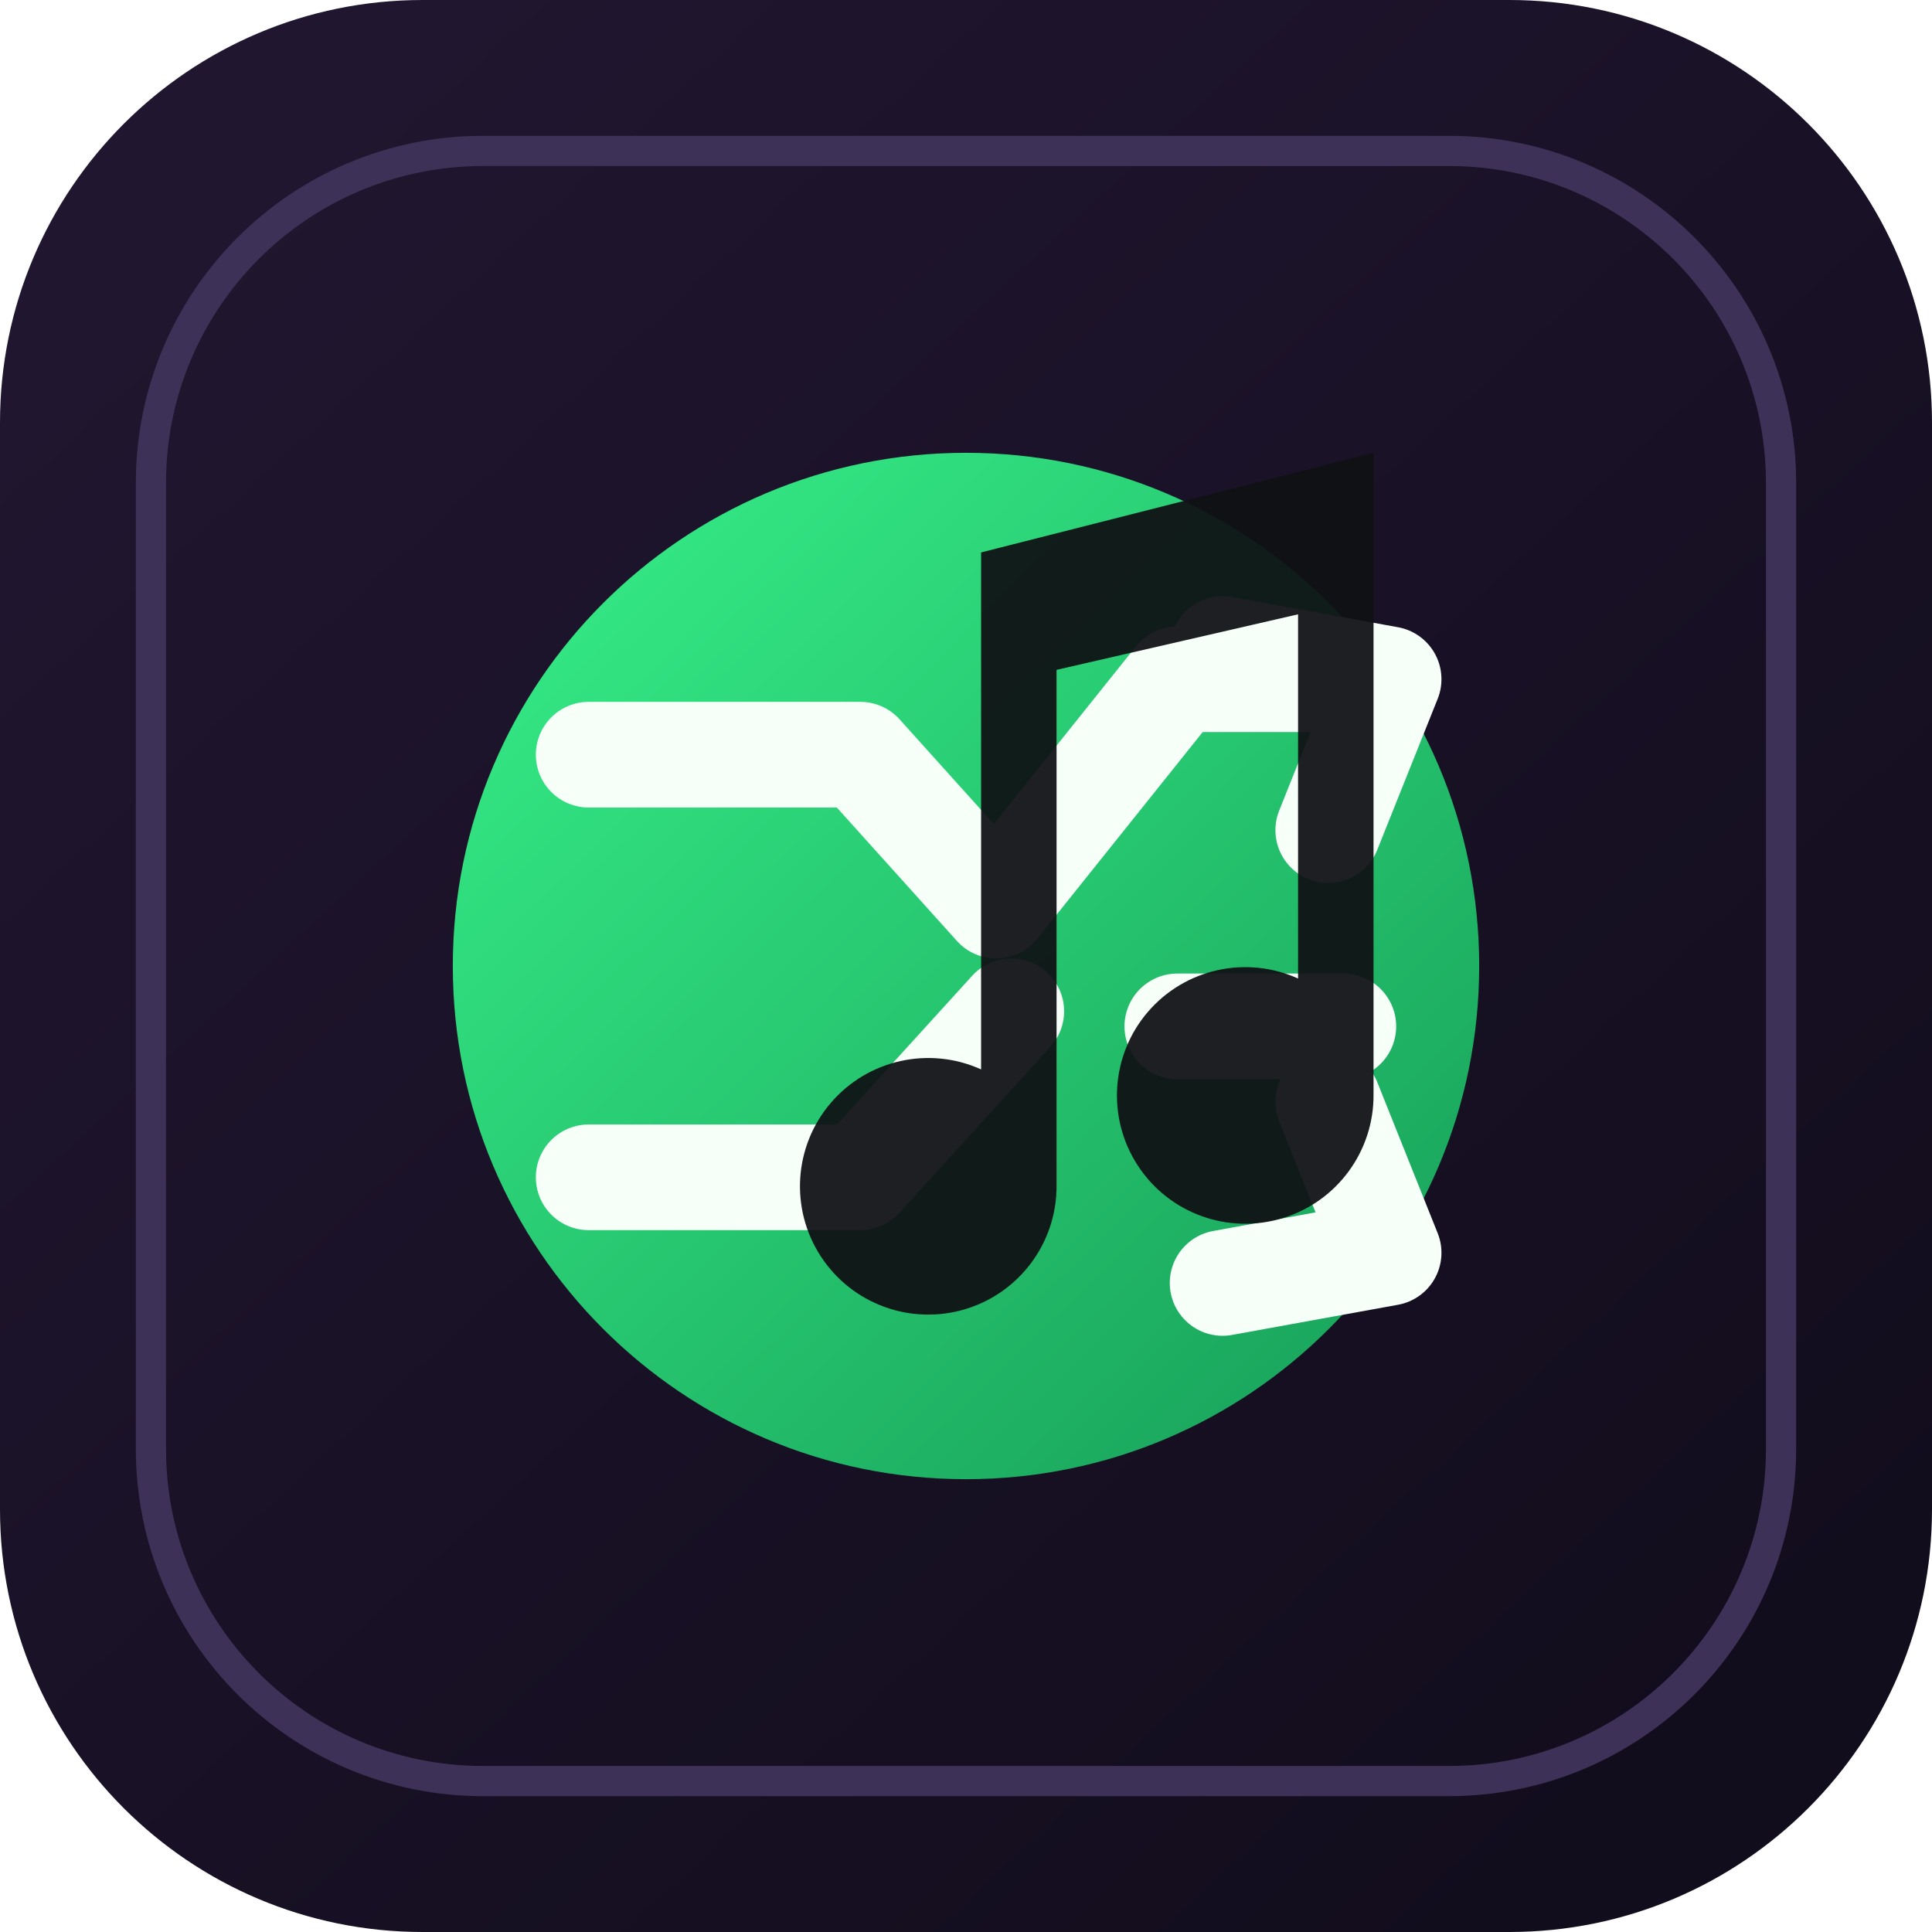
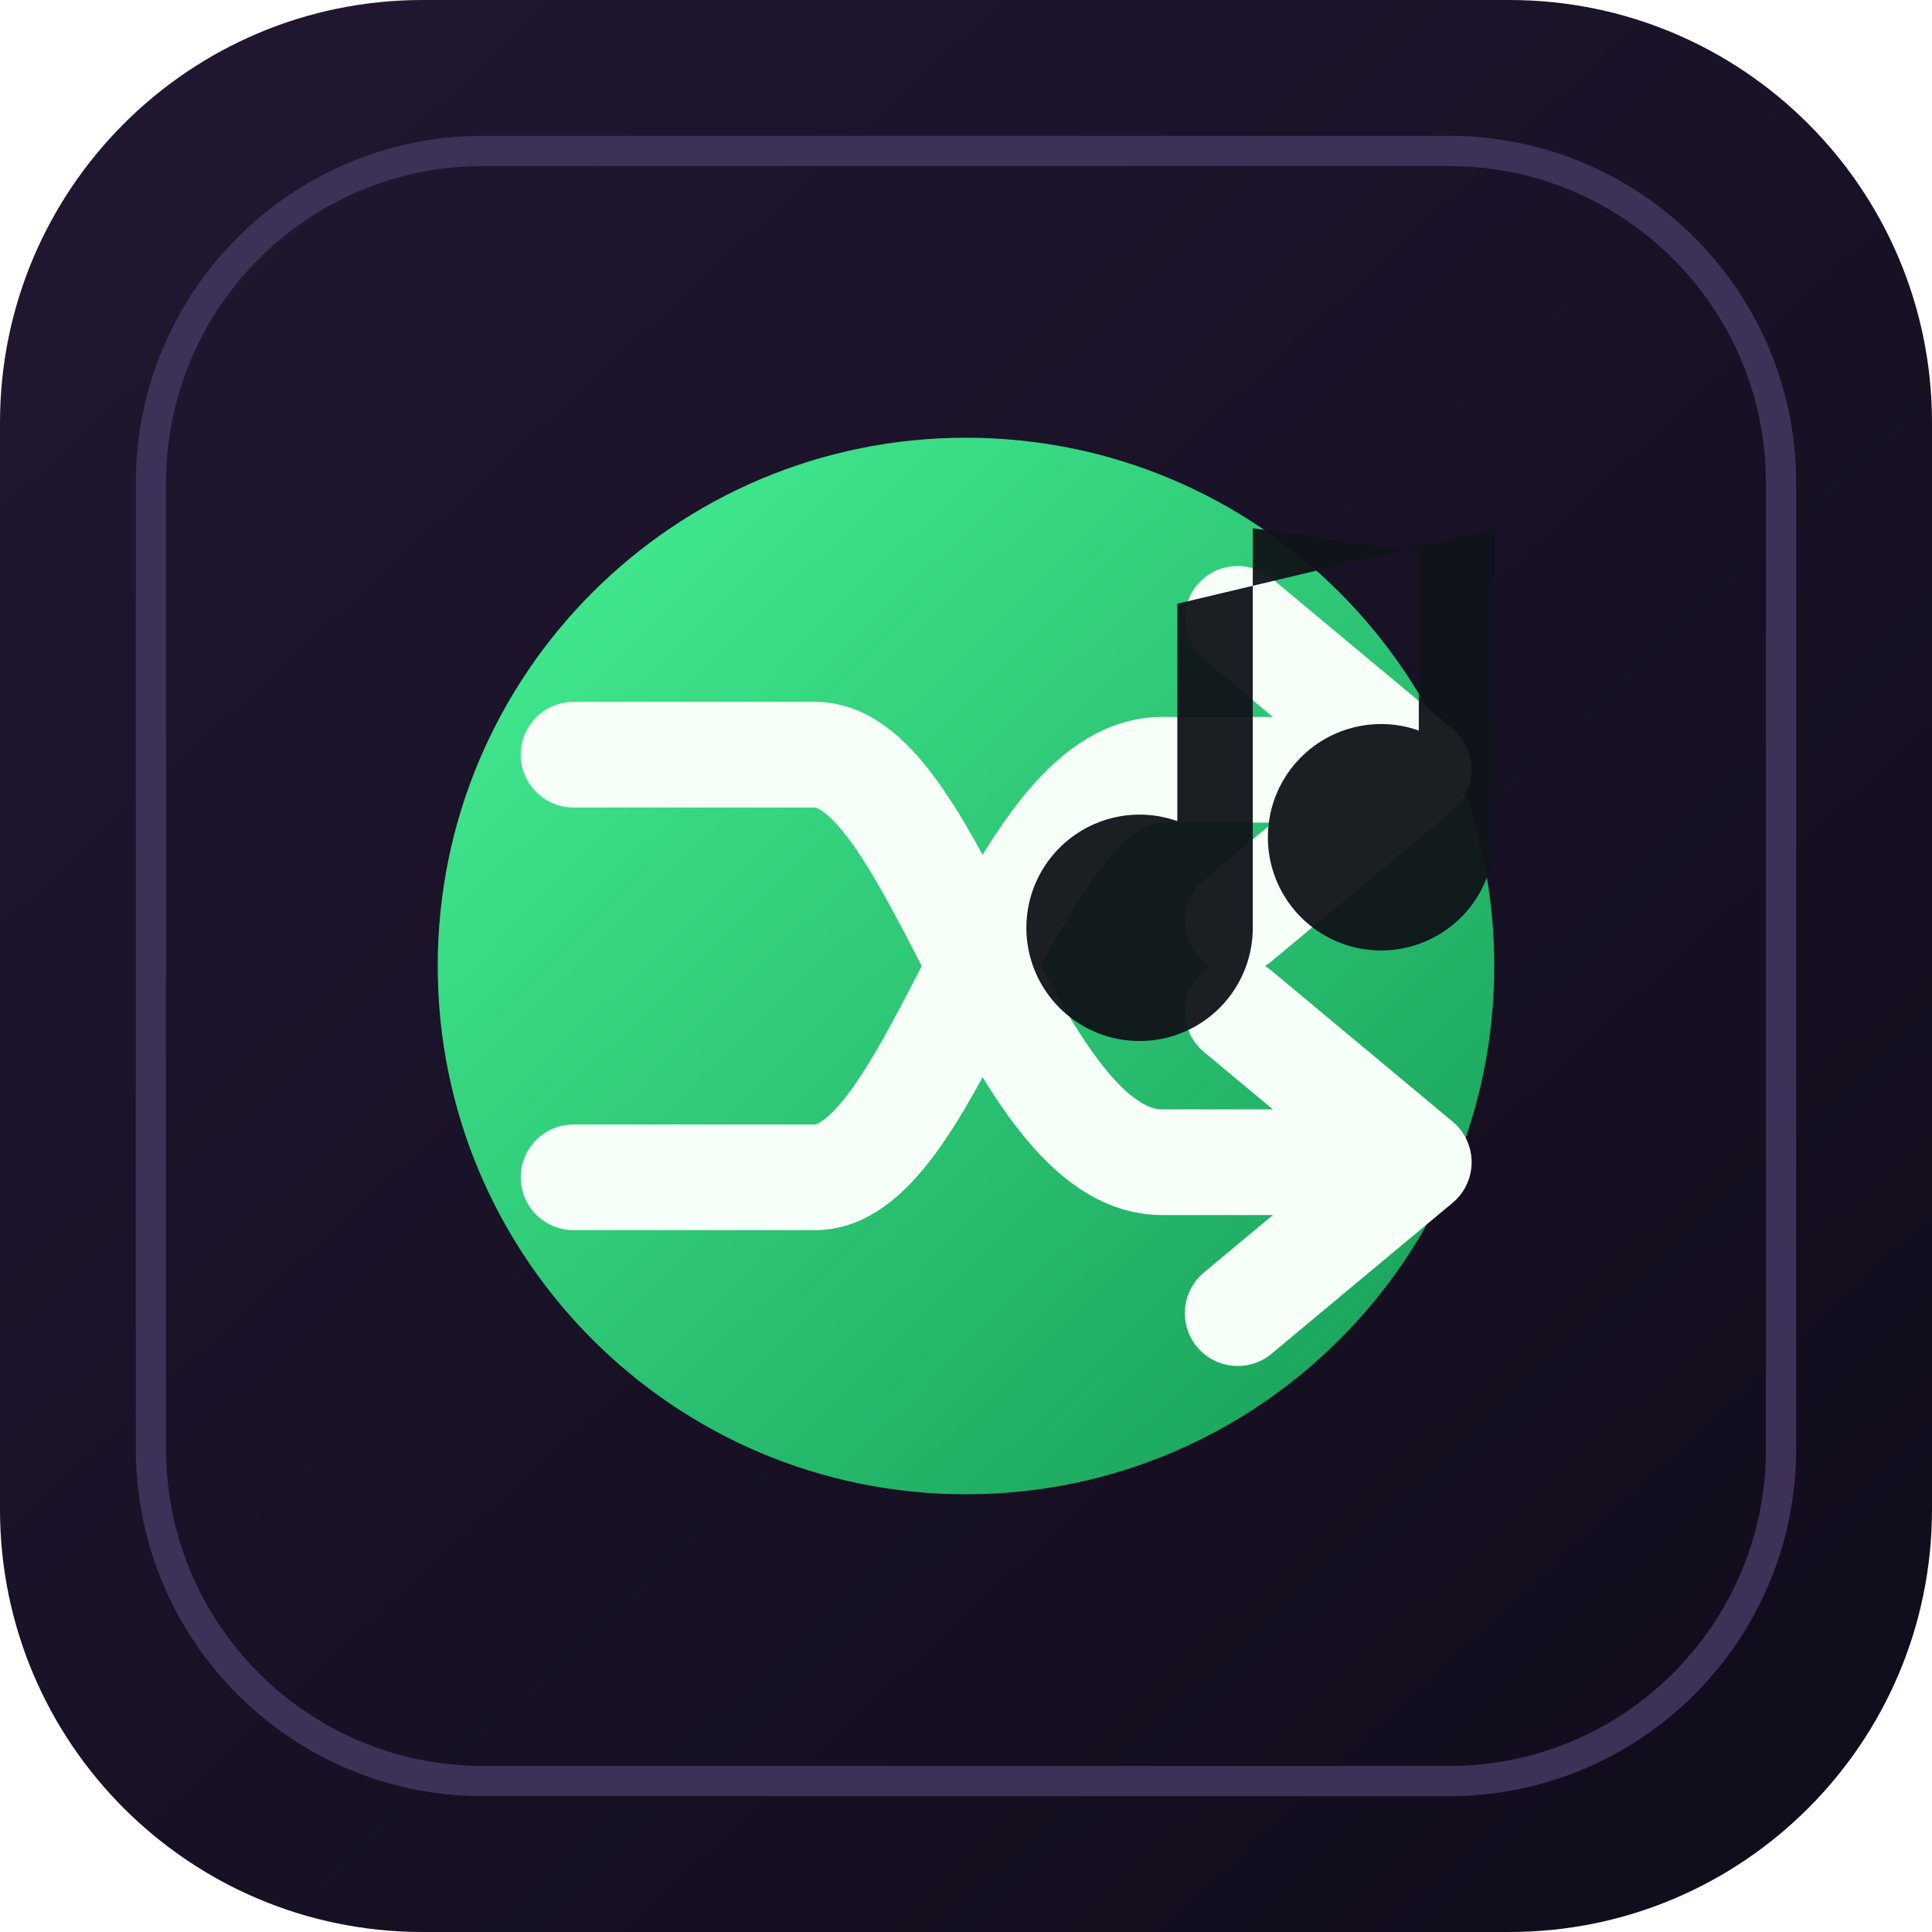
<svg xmlns="http://www.w3.org/2000/svg" viewBox="0 0 128 128" role="img" aria-labelledby="title desc">
  <defs>
    <linearGradient id="bg" x1="16" y1="12" x2="112" y2="116" gradientUnits="userSpaceOnUse">
      <stop offset="0" stop-color="#20162f" />
      <stop offset="1" stop-color="#120d1d" />
    </linearGradient>
-     <linearGradient id="accent" x1="30" y1="28" x2="98" y2="98" gradientUnits="userSpaceOnUse">
-       <stop offset="0" stop-color="#38f28a" />
+     <linearGradient id="green" x1="30" y1="28" x2="98" y2="98" gradientUnits="userSpaceOnUse">
+       <stop offset="0" stop-color="#46f295" />
      <stop offset="1" stop-color="#169c57" />
    </linearGradient>
  </defs>
  <rect width="128" height="128" rx="28" fill="url(#bg)" />
  <rect x="10" y="10" width="108" height="108" rx="22" fill="none" stroke="#3e3157" stroke-width="2" />
-   <circle cx="64" cy="64" r="34" fill="url(#accent)" />
-   <path d="M39 50h18l9 10 12-15h11" fill="none" stroke="#f7fff9" stroke-linecap="round" stroke-linejoin="round" stroke-width="7" />
-   <path d="M81 43l11 2-4 10" fill="none" stroke="#f7fff9" stroke-linecap="round" stroke-linejoin="round" stroke-width="7" />
-   <path d="M39 78h18l10-11" fill="none" stroke="#f7fff9" stroke-linecap="round" stroke-linejoin="round" stroke-width="7" />
-   <path d="M78 68h11" fill="none" stroke="#f7fff9" stroke-linecap="round" stroke-linejoin="round" stroke-width="7" />
-   <path d="M81 85l11-2-4-10" fill="none" stroke="#f7fff9" stroke-linecap="round" stroke-linejoin="round" stroke-width="7" />
-   <path d="M91 30v42.5a8.5 8.5 0 1 1-5-7.67V40.7l-16 3.68v34.14a8.5 8.5 0 1 1-5-7.67V36.6z" fill="#0f1114" opacity=".94" />
+   <circle cx="64" cy="64" r="35" fill="url(#green)" />
+   <path d="M38 50H54C62 50 67 77 77 77H91" fill="none" stroke="#f7fff9" stroke-width="7" stroke-linecap="round" stroke-linejoin="round" />
+   <path d="M82 67L94 77L82 87" fill="none" stroke="#f7fff9" stroke-width="7" stroke-linecap="round" stroke-linejoin="round" />
+   <path d="M38 78H54C62 78 67 51 77 51H91" fill="none" stroke="#f7fff9" stroke-width="7" stroke-linecap="round" stroke-linejoin="round" />
+   <path d="M82 41L94 51L82 61" fill="none" stroke="#f7fff9" stroke-width="7" stroke-linecap="round" stroke-linejoin="round" />
+   <path d="M83 35V61.5A7.5 7.5 0 1 1 78 54.4V40L99 35V55.5A7.5 7.5 0 1 1 94 48.4V36.5Z" fill="#101318" opacity="0.95" />
</svg>
